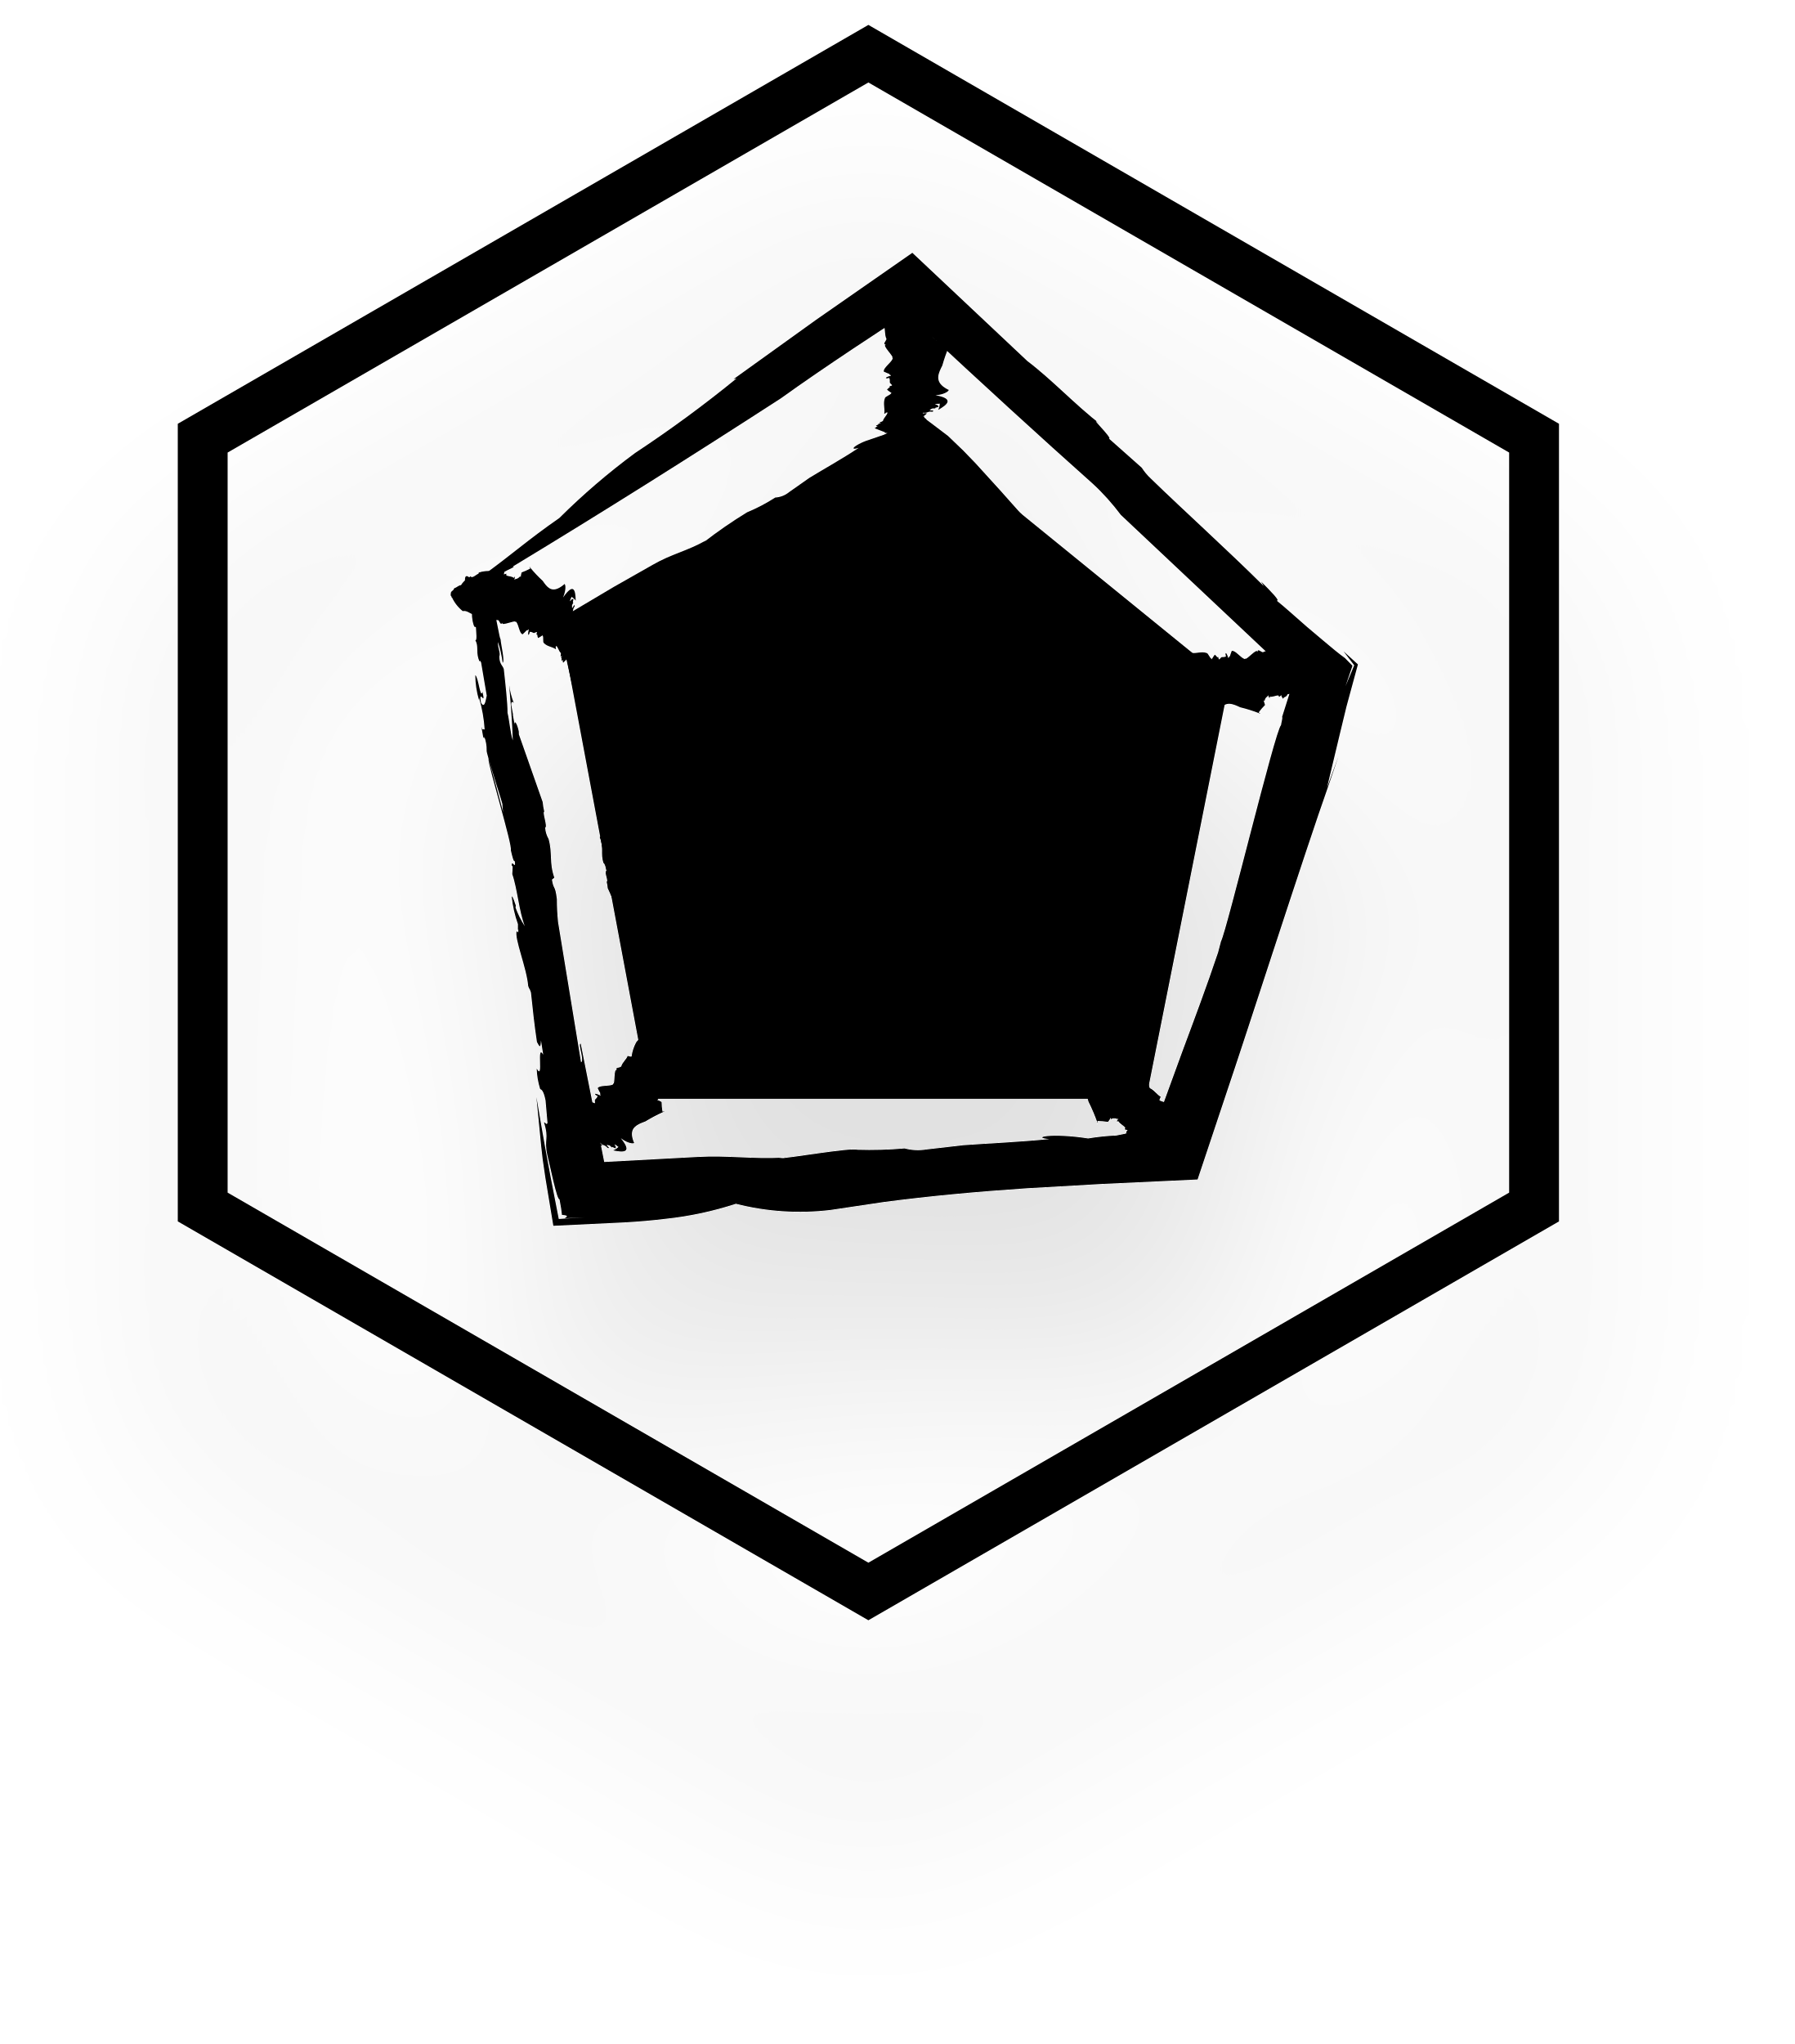
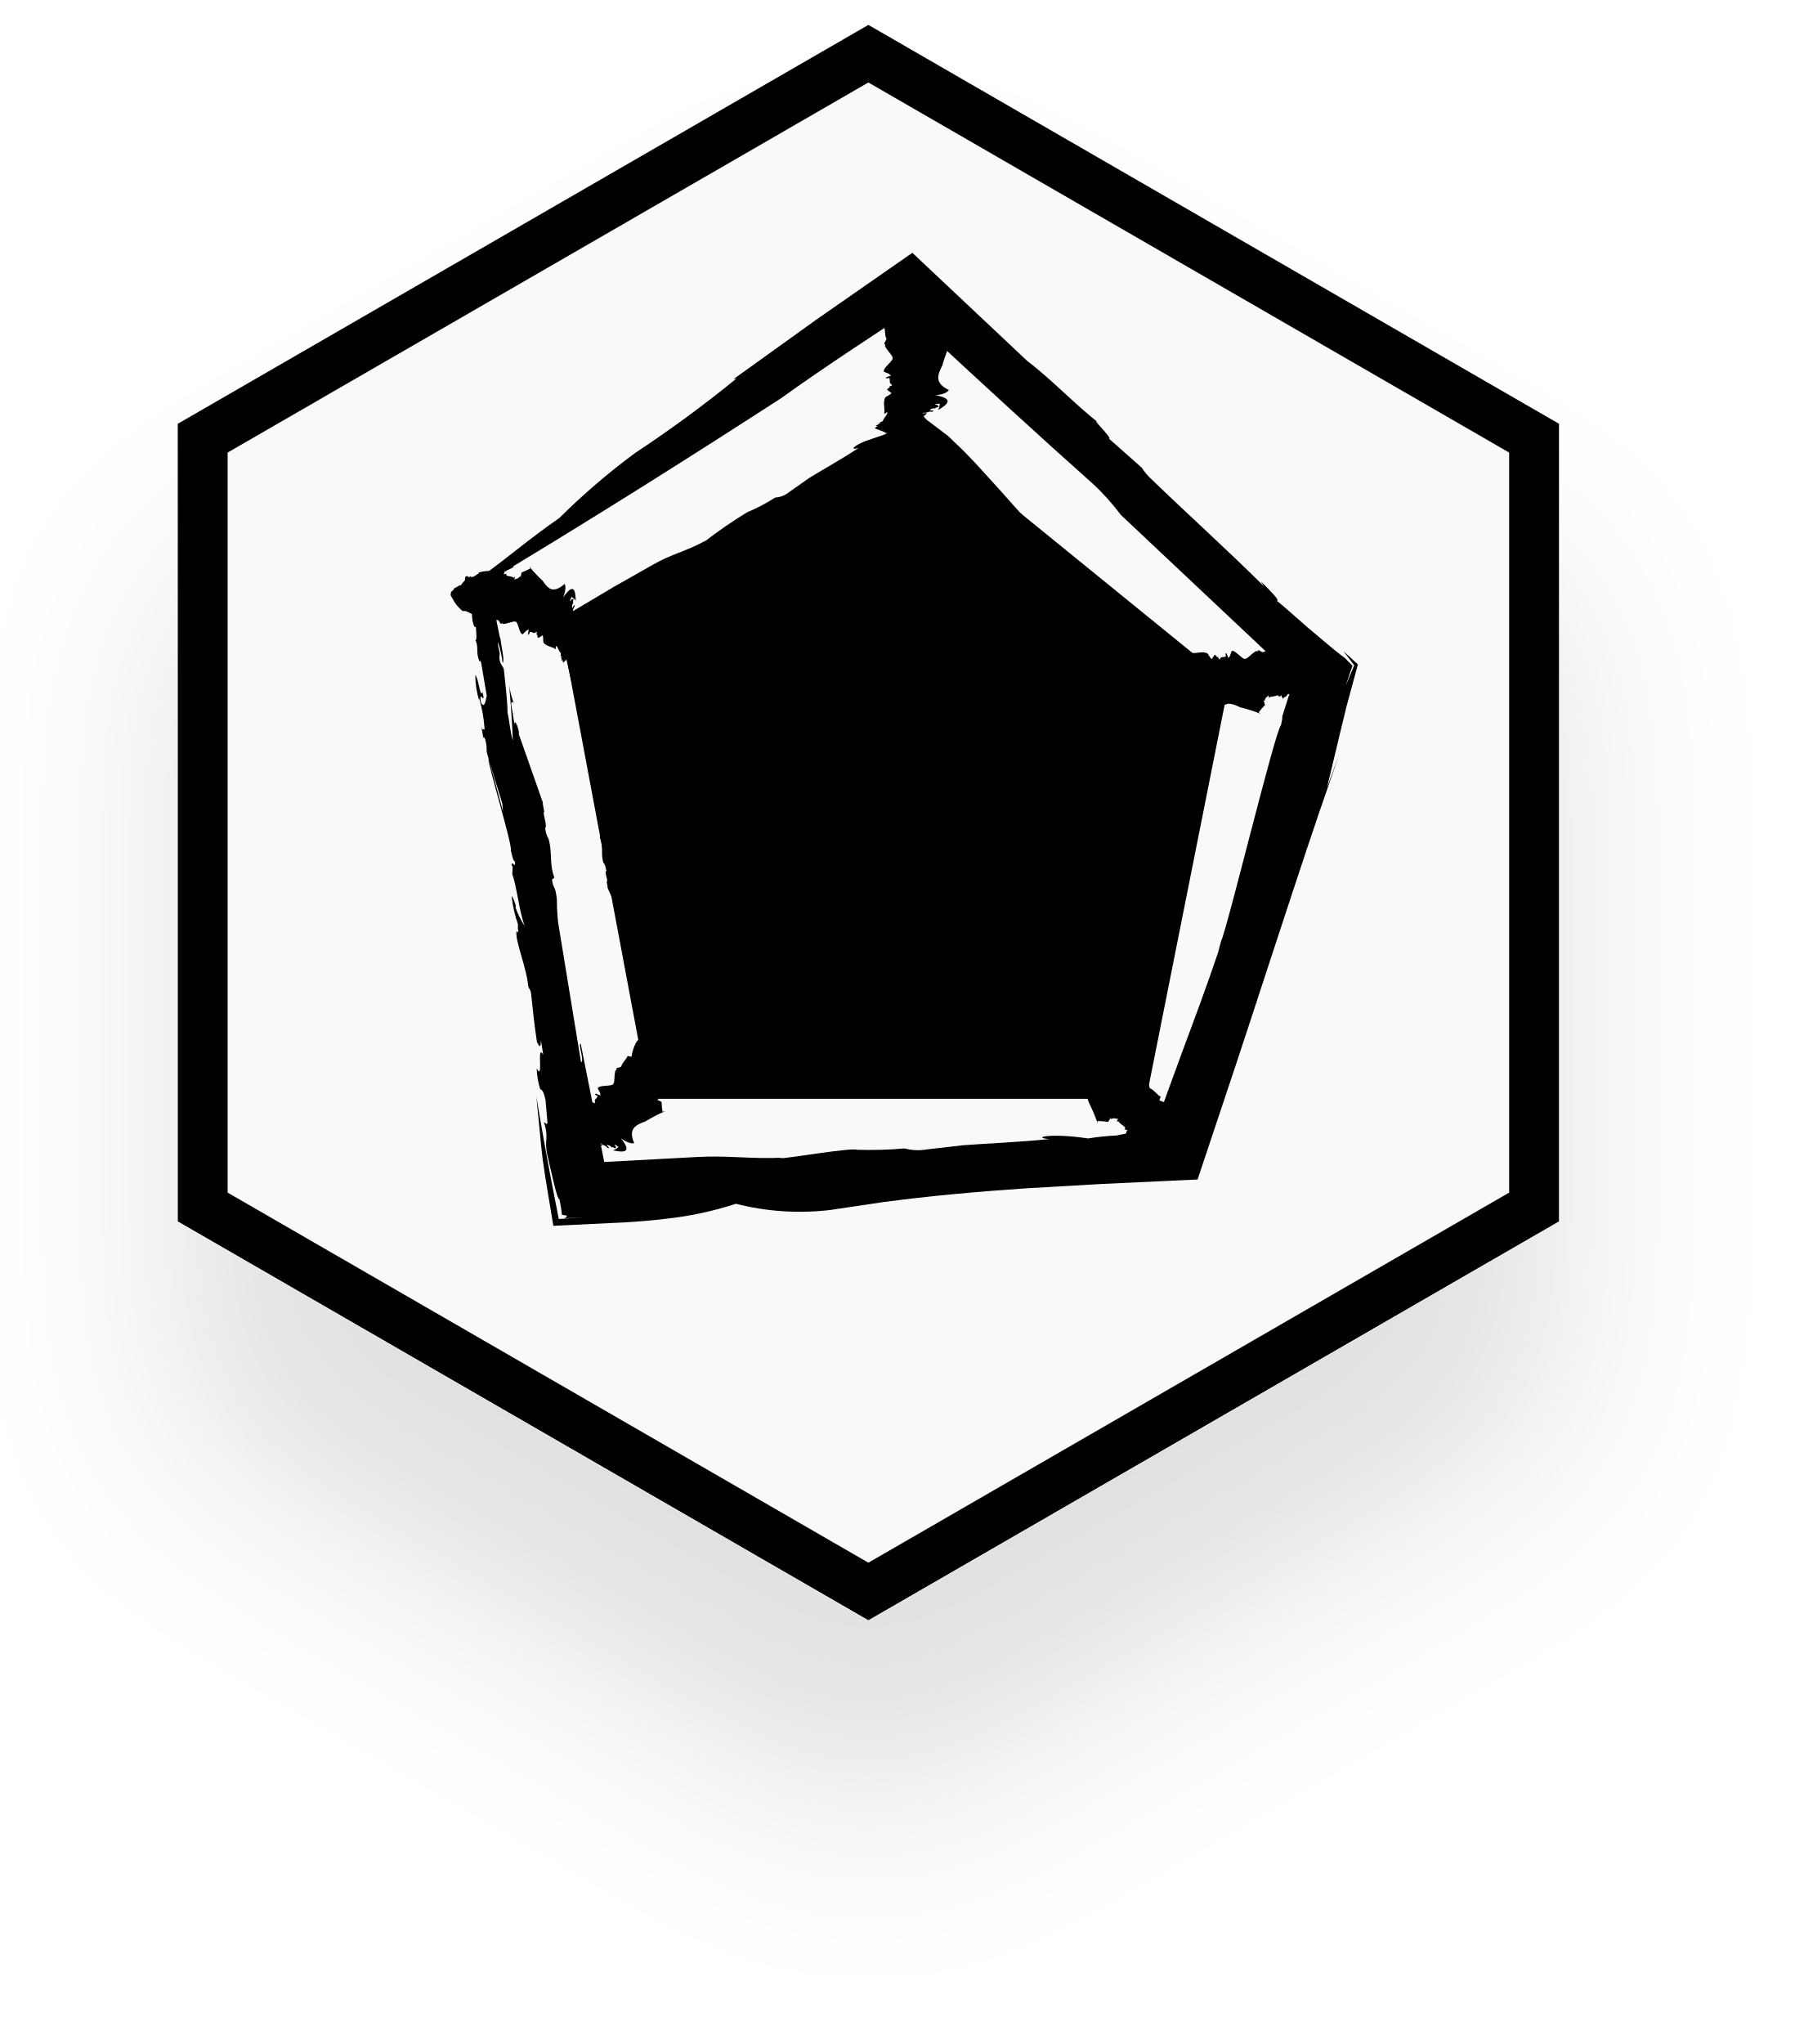
<svg xmlns="http://www.w3.org/2000/svg" width="36" height="41" viewBox="0 0 36 41">
  <g filter="url(#filter0_d_577_37901)">
-     <path d="M4.067 8.789L17.423 1.077L30.779 8.789V24.211L17.423 31.923L4.067 24.211V8.789Z" fill="transparent" stroke="currentColor" />
+     <path d="M4.067 8.789L17.423 1.077L30.779 8.789V24.211L17.423 31.923L4.067 24.211V8.789Z" fill="#F9F9F9" stroke="currentColor" />
    <path d="M13.443 21.541L11.919 13.414L18.522 9.35L24.11 13.892L22.586 21.541H13.443Z" fill="currentColor" stroke="currentColor" />
    <path d="M11.328 24.438L11.732 24.418L11.211 24.451C10.951 23.136 10.886 22.723 10.761 21.995L10.859 22.998L10.888 23.254L10.943 23.629L11.102 24.588L12.542 24.519C12.819 24.503 13.09 24.48 13.351 24.448C13.832 24.397 14.306 24.296 14.765 24.146C15.384 24.304 16.028 24.346 16.664 24.27L17.73 24.111L16.991 24.207L17.73 24.111C18.655 23.989 19.615 23.901 20.602 23.835L22.102 23.749L24.028 23.659L24.589 21.979C25.035 20.664 26.186 17.077 26.662 15.735L26.863 15.149L26.625 15.798L26.889 14.694L27.016 14.17L27.245 13.327L26.955 13.063L27.171 13.345L26.996 13.763L27.136 13.354L26.987 13.202C26.861 13.111 26.698 12.976 26.55 12.85L26.218 12.57C25.991 12.372 25.766 12.168 25.613 12.046C25.705 12.072 25.491 11.854 25.3 11.663L25.357 11.757C24.63 11.035 23.746 10.237 23.089 9.599C23.019 9.534 22.959 9.461 22.908 9.382L22.25 8.798C22.341 8.803 21.762 8.257 22.091 8.521C21.566 8.115 21.116 7.624 20.611 7.241C19.863 6.537 19.094 5.814 18.305 5.071C17.673 5.511 17.031 5.958 16.378 6.412C15.833 6.803 15.28 7.201 14.717 7.605L14.777 7.592C14.126 8.123 13.447 8.622 12.743 9.086C12.204 9.484 11.696 9.92 11.223 10.39C10.554 10.856 10.318 11.087 9.67 11.557C9.877 11.492 9.066 12.048 9.421 11.868C9.912 11.643 9.895 11.568 10.31 11.374L10.287 11.365C12.091 10.274 13.875 9.15 15.666 7.991C16.127 7.66 16.612 7.33 17.107 7L18.193 6.283L18.489 6.563C19.648 7.644 20.913 8.802 21.93 9.707C22.135 9.897 22.321 10.105 22.488 10.328C23.415 11.2 24.533 12.253 25.583 13.241L25.535 13.192L25.882 13.528L25.977 13.641C25.944 13.709 25.916 13.778 25.892 13.85L25.723 14.383C25.741 14.385 25.709 14.492 25.702 14.546C25.586 14.643 24.618 18.652 24.498 18.882L24.439 19.106C24.215 19.775 23.962 20.448 23.719 21.101L23.167 22.614L23.087 22.62L23.03 22.651L22.811 22.692L22.4 22.777C22.21 22.785 22.02 22.805 21.832 22.836C21.095 22.722 20.674 22.816 21.053 22.849C20.457 22.909 19.856 22.933 19.325 22.972L18.588 23.057C18.442 23.082 18.293 23.075 18.15 23.036C17.835 23.064 17.518 23.073 17.201 23.063C17.061 23.016 15.788 23.242 15.626 23.236L15.718 23.221C15.063 23.253 14.621 23.173 13.981 23.208L12.123 23.308C11.959 22.485 11.799 21.676 11.651 20.933C11.588 20.928 11.733 21.276 11.658 21.309C11.512 20.421 11.344 19.394 11.197 18.498C11.181 18.345 11.173 18.19 11.173 18.035C11.136 17.732 11.109 17.864 11.074 17.644L11.122 17.605C11.014 17.294 11.089 17.127 11.007 16.83C10.967 16.76 10.943 16.682 10.938 16.602C10.994 16.586 10.868 16.273 10.924 16.279L10.919 16.277C10.904 16.214 10.894 16.151 10.888 16.087L10.411 14.731L10.409 14.671C10.373 14.5 10.316 14.435 10.326 14.537L10.287 14.325L10.296 14.348L10.257 14.137C10.254 14.098 10.272 14.049 10.309 14.104C10.263 13.985 10.231 13.861 10.215 13.736C10.245 14.073 10.277 14.495 10.289 14.852C10.241 14.713 10.22 14.45 10.183 14.297C10.184 14.105 10.141 13.72 10.108 13.421C10.092 13.356 10.02 13.323 10.018 13.171C10.048 13.091 9.984 13.005 9.991 12.877C10.036 13.014 10.067 13.154 10.085 13.296C10.133 13.261 10.052 12.942 10.044 12.827C10.017 12.777 9.98 12.499 9.931 12.329C9.996 12.396 9.935 12.184 9.942 12.077C9.925 11.959 9.89 11.889 9.882 11.939C9.82 11.912 9.941 12.409 9.852 12.257C9.847 12.123 9.826 11.99 9.789 11.861C9.759 11.865 9.783 11.949 9.739 11.874C9.703 11.757 9.68 11.636 9.669 11.514C9.682 11.554 9.691 11.594 9.695 11.636C9.663 11.457 10.08 12.563 10.017 12.336C10.002 12.401 9.64 11.357 9.662 11.475C9.669 11.586 9.593 11.408 9.605 11.522L9.666 11.64C9.685 11.795 9.646 11.868 9.615 11.817C9.568 11.56 9.962 12.509 9.888 12.295L9.892 12.387C9.836 12.248 9.805 12.1 9.8 11.95C9.771 11.955 9.735 11.832 9.704 11.729L9.702 11.692C9.666 11.587 9.643 11.435 9.618 11.512C9.748 12.142 9.238 11.153 9.343 11.767C9.356 11.499 9.426 11.841 9.487 12.108C9.463 12.224 9.461 12.344 9.483 12.46C9.521 12.626 9.526 12.554 9.549 12.583C9.553 12.678 9.576 12.858 9.537 12.841C9.604 12.964 9.553 13.054 9.598 13.208C9.644 13.342 9.614 13.195 9.653 13.29L9.766 13.954C9.747 14.024 9.729 14.228 9.651 14.096C9.596 13.781 9.756 14.201 9.68 13.877C9.635 14.031 9.603 13.591 9.536 13.542C9.537 13.71 9.562 13.877 9.609 14.038L9.612 14.001C9.673 14.208 9.711 14.422 9.724 14.637C9.69 14.603 9.686 14.68 9.657 14.567L9.694 14.781C9.708 14.807 9.722 14.833 9.715 14.771C9.749 14.861 9.766 14.956 9.764 15.051C9.742 15.079 10.104 16.168 10.08 16.136C10.085 16.252 10.104 16.368 10.136 16.48C10.161 16.492 9.751 15.024 9.8 15.226C9.796 15.364 10.282 16.947 10.249 17.053C10.274 17.166 10.307 17.303 10.329 17.271C10.354 17.467 10.265 17.223 10.267 17.365C10.272 17.368 10.278 17.352 10.286 17.396L10.278 17.534C10.38 17.826 10.412 18.275 10.53 18.579C10.453 18.461 10.39 18.335 10.343 18.203L10.35 18.165C10.336 18.137 10.293 17.973 10.267 17.983C10.286 18.172 10.328 18.358 10.392 18.538L10.391 18.652L10.401 18.647C10.397 18.716 10.393 18.709 10.377 18.688L10.368 18.675C10.312 18.81 10.569 19.418 10.597 19.776C10.629 19.877 10.612 19.783 10.653 19.909C10.692 20.272 10.717 20.524 10.773 20.901C10.831 21.015 10.847 21.021 10.854 20.87L10.899 21.155C10.756 20.915 10.916 21.699 10.768 21.433C10.772 21.573 10.796 21.711 10.838 21.845C10.865 21.857 10.907 21.875 10.946 22.074L10.985 22.523C10.965 22.583 10.937 22.501 10.915 22.515C11.023 22.862 10.91 22.837 10.982 23.169L11.104 23.697C11.155 23.909 11.201 24.069 11.226 24.056C11.254 24.2 11.269 24.301 11.275 24.37C11.411 24.377 11.384 24.405 11.328 24.438Z" fill="currentColor" />
    <path d="M12.511 12.918L12.558 12.897L12.447 12.961L12.479 13.165L12.585 13.739L12.543 13.163C12.539 13.026 12.57 13.055 12.58 13.016L12.639 13.008L12.66 13.006C12.664 13.006 12.668 13.005 12.672 13.002L12.74 12.965C12.919 12.865 13.092 12.759 13.253 12.649C13.557 12.451 13.825 12.205 14.046 11.921C14.239 12.042 15.271 11.539 15.265 11.485C15.449 11.333 15.639 11.184 15.835 11.04L15.433 11.336L15.835 11.04C16.253 10.73 16.698 10.434 17.163 10.146L17.875 9.721L18.139 9.572L18.252 9.517L18.333 9.613L18.377 9.665L18.52 9.812L19.091 10.406C19.752 11.089 21.59 12.899 22.253 13.611L22.546 13.918L22.23 13.566L22.6 13.858C22.648 13.885 22.655 13.873 22.693 13.89C22.702 13.91 22.708 13.931 22.711 13.952C22.711 13.994 22.679 14.169 22.664 14.269C22.731 14.181 22.788 14.086 22.833 13.985L22.755 14.229C22.739 14.579 22.697 14.929 22.63 15.274C22.598 15.21 22.543 15.406 22.495 15.58L22.54 15.517C22.365 16.177 22.218 16.956 22.072 17.548C22.058 17.61 22.033 17.67 21.997 17.723L21.896 18.3C21.848 18.243 21.733 18.76 21.761 18.48C21.729 18.922 21.584 19.344 21.56 19.766L21.411 20.425L21.335 20.796L19.976 20.78L18.293 20.784L18.331 20.807C17.756 20.861 17.179 20.872 16.603 20.841C16.141 20.852 15.681 20.91 15.231 21.016C14.673 21.006 14.448 21.057 13.901 21.063C14.039 21.13 13.367 21.11 13.633 21.17C13.991 21.271 14.014 21.2 14.318 21.283L14.31 21.262C15.74 21.421 17.173 21.542 18.625 21.639C19.103 21.637 19.6 21.658 20.101 21.684L22.106 21.781L22.126 21.692L22.394 20.473L22.554 19.685L22.831 18.216C22.871 18.034 22.934 17.856 23.021 17.689C23.208 16.846 23.42 15.887 23.633 14.928L23.62 14.972C23.719 14.514 23.816 14.323 24.01 13.517L23.819 13.337C23.805 13.348 23.71 13.259 23.657 13.222C23.608 13.154 23.551 13.092 23.487 13.038L23.228 12.801L22.451 12.141C21.883 11.665 21.304 11.184 21.257 11.108L21.136 11.005C20.771 10.633 20.421 10.233 20.08 9.85L19.575 9.295L19.326 9.037L19.019 8.743C18.797 8.575 18.57 8.399 18.397 8.281L18.267 8.383C18.046 8.474 18.011 8.573 17.756 8.713L17.376 8.843C17.308 8.868 17.242 8.9 17.181 8.937C17.096 8.992 17.105 9.023 17.229 8.983C16.895 9.206 16.541 9.4 16.238 9.586L15.831 9.872C15.754 9.936 15.656 9.974 15.554 9.98C15.376 10.095 15.187 10.194 14.989 10.276C14.687 10.461 14.396 10.662 14.116 10.879L14.165 10.84C13.782 11.056 13.472 11.112 13.1 11.327L12.319 11.77L11.189 12.44C11.352 13.169 11.51 13.877 11.659 14.543C11.721 14.541 11.594 14.313 11.669 14.284C11.799 14.909 11.866 15.552 11.997 16.182C12.006 16.287 12.007 16.393 12 16.499C12.023 16.704 12.055 16.611 12.08 16.76L12.031 16.791C12.123 16.997 12.042 17.118 12.11 17.315C12.134 17.321 12.153 17.395 12.168 17.467C12.111 17.482 12.221 17.687 12.167 17.688L12.172 17.689C12.183 17.731 12.19 17.774 12.193 17.817L12.603 18.712L12.602 18.753C12.63 18.868 12.683 18.909 12.678 18.839L12.707 18.982L12.699 18.966L12.728 19.109C12.729 19.136 12.709 19.171 12.675 19.136C12.715 19.213 12.741 19.296 12.752 19.382C12.737 19.152 12.724 18.864 12.729 18.619C12.762 18.742 12.789 18.867 12.808 18.993C12.807 19.192 12.819 19.392 12.842 19.59C12.855 19.633 12.925 19.65 12.92 19.755C12.887 19.812 12.946 19.866 12.933 19.955C12.896 19.865 12.871 19.77 12.859 19.674C12.811 19.701 12.877 19.915 12.879 19.993C12.903 20.026 12.928 20.214 12.968 20.327C12.907 20.287 12.957 20.427 12.946 20.502C12.958 20.581 12.989 20.627 12.999 20.592C13.059 20.606 12.962 20.273 13.043 20.37C13.041 20.462 13.056 20.552 13.087 20.638C13.117 20.633 13.097 20.577 13.137 20.625C13.151 20.718 13.209 20.808 13.19 20.867C13.179 20.841 13.172 20.814 13.169 20.785C13.193 20.906 12.832 20.178 12.884 20.329C12.901 20.283 13.211 20.973 13.195 20.893C13.193 20.817 13.26 20.934 13.253 20.857L13.199 20.78C13.187 20.675 13.229 20.622 13.257 20.654C13.291 20.828 12.946 20.206 13.009 20.347L13.009 20.284C13.058 20.375 13.082 20.476 13.08 20.578C13.11 20.572 13.139 20.654 13.165 20.722L13.165 20.747C13.197 20.817 13.212 20.919 13.24 20.864C13.14 20.441 13.598 21.081 13.523 20.666C13.498 20.852 13.444 20.622 13.396 20.443C13.425 20.366 13.431 20.282 13.416 20.201C13.386 20.089 13.377 20.139 13.356 20.122C13.357 20.056 13.342 19.934 13.38 19.943C13.32 19.864 13.374 19.797 13.336 19.695C13.297 19.606 13.32 19.705 13.286 19.643L13.204 19.195C13.226 19.145 13.253 19.003 13.324 19.088C13.364 19.3 13.226 19.024 13.286 19.241C13.337 19.132 13.349 19.431 13.413 19.46C13.419 19.346 13.402 19.232 13.363 19.125L13.358 19.15C13.307 19.012 13.28 18.867 13.277 18.721C13.308 18.742 13.316 18.689 13.34 18.764L13.312 18.619C13.3 18.603 13.288 18.586 13.291 18.629C13.262 18.57 13.249 18.504 13.255 18.439C13.279 18.418 12.971 17.698 12.993 17.718C12.969 17.614 13.004 17.581 12.954 17.486C12.929 17.48 13.268 18.457 13.228 18.322C13.238 18.227 12.83 17.176 12.867 17.101C12.848 17.024 12.821 16.933 12.798 16.957C12.782 16.824 12.859 16.985 12.864 16.887C12.859 16.886 12.852 16.897 12.846 16.867L12.861 16.771C12.773 16.579 12.762 16.272 12.659 16.073C12.728 16.145 12.785 16.227 12.827 16.317L12.818 16.343C12.831 16.361 12.865 16.471 12.892 16.462C12.881 16.333 12.848 16.207 12.794 16.09L12.8 16.011L12.789 16.015C12.796 15.967 12.8 15.972 12.815 15.985L12.823 15.993C12.884 15.896 12.659 15.498 12.647 15.254C12.62 15.187 12.632 15.25 12.598 15.167C12.575 14.92 12.562 14.748 12.524 14.493C12.472 14.42 12.457 14.417 12.443 14.521L12.411 14.329C12.542 14.482 12.419 13.956 12.554 14.127C12.556 14.032 12.538 13.937 12.502 13.849C12.477 13.843 12.436 13.834 12.406 13.7L12.388 13.394C12.41 13.351 12.435 13.405 12.457 13.393C12.368 13.176 12.465 13.121 12.446 13.065C12.431 13.02 12.412 12.977 12.389 12.937C12.39 12.934 12.391 12.93 12.392 12.927C12.392 12.923 12.391 12.919 12.39 12.916C12.389 12.913 12.387 12.91 12.384 12.907C12.382 12.904 12.379 12.902 12.375 12.901C12.451 12.859 12.48 12.886 12.511 12.918Z" fill="currentColor" />
    <path d="M12.402 23.004L12.415 22.998C12.384 23.033 12.344 23.06 12.299 23.075C12.502 23.117 12.702 23.133 12.456 22.831C12.619 22.956 12.755 22.946 12.717 22.912C12.703 22.878 12.692 22.843 12.685 22.808C12.687 22.829 12.691 22.85 12.696 22.871C12.691 22.85 12.687 22.829 12.685 22.808C12.647 22.611 12.792 22.552 12.948 22.495C13.063 22.425 13.183 22.361 13.307 22.306C13.32 22.302 13.334 22.297 13.346 22.292L13.292 22.298C13.281 22.234 13.275 22.169 13.274 22.104C13.244 22.086 13.213 22.072 13.18 22.061L13.21 22.057C13.158 21.988 13.192 21.955 13.178 21.916C13.21 21.948 13.228 21.941 13.243 21.933L13.216 21.919C13.269 21.888 13.286 21.814 13.324 21.779C13.329 21.774 13.345 21.78 13.359 21.788L13.366 21.729C13.409 21.77 13.433 21.731 13.446 21.773C13.417 21.7 13.475 21.7 13.442 21.626C13.528 21.512 13.577 21.376 13.583 21.235L13.564 21.224C13.564 21.164 13.501 21.059 13.568 21.042C13.549 20.954 13.509 20.872 13.453 20.801C13.47 20.756 13.434 20.703 13.439 20.648C13.384 20.618 13.411 20.568 13.36 20.555C13.274 20.522 13.329 20.57 13.259 20.544L13.275 20.557C13.142 20.582 13.016 20.635 12.906 20.712C12.893 20.805 12.803 20.843 12.76 20.915C12.716 21 12.686 21.09 12.673 21.184C12.674 21.209 12.626 21.186 12.593 21.18C12.568 21.25 12.492 21.304 12.466 21.385L12.47 21.383C12.45 21.421 12.38 21.405 12.361 21.442C12.374 21.453 12.371 21.459 12.376 21.467C12.309 21.42 12.346 21.757 12.3 21.738C12.3 21.744 12.3 21.749 12.298 21.754C12.213 21.796 12.031 21.762 11.992 21.827C12.009 21.864 12.028 21.901 12.049 21.937C12.013 21.924 12.064 21.969 12.046 21.975C11.893 21.901 11.93 21.963 11.989 21.984C11.984 22.023 11.95 22.039 11.935 22.064C11.935 22.082 11.936 22.101 11.937 22.12C11.94 22.137 11.917 22.127 11.883 22.106C11.881 22.144 11.856 22.111 11.822 22.124C11.774 22.093 11.84 22.242 11.821 22.237L11.818 22.228C11.786 22.249 11.685 22.196 11.657 22.22C11.559 22.267 11.521 22.375 11.445 22.431C11.49 22.47 11.448 22.407 11.509 22.457C11.466 22.491 11.372 22.484 11.328 22.519C11.305 22.514 11.282 22.507 11.261 22.497C11.232 22.496 11.276 22.523 11.261 22.527L11.219 22.494C11.241 22.536 11.155 22.476 11.16 22.504C11.176 22.518 11.174 22.525 11.169 22.529C11.124 22.492 11.159 22.545 11.119 22.511L11.123 22.514C11.119 22.516 11.12 22.521 11.11 22.518C11.121 22.536 11.197 22.687 11.211 22.708L11.201 22.704C11.196 22.713 11.226 22.743 11.238 22.745L11.227 22.753L11.225 22.749L11.215 22.756C11.198 22.747 11.182 22.735 11.17 22.721C11.181 22.739 11.184 22.752 11.171 22.75C11.223 22.761 11.274 22.776 11.324 22.794C11.334 22.813 11.3 22.805 11.299 22.816C11.265 22.802 11.228 22.794 11.192 22.791C11.192 22.797 11.239 22.839 11.212 22.828C11.175 22.803 11.207 22.836 11.177 22.821C11.165 22.8 11.178 22.8 11.185 22.796C11.144 22.764 11.145 22.788 11.129 22.784C11.14 22.797 11.116 22.798 11.12 22.815C11.085 22.779 11.09 22.8 11.066 22.788C11.056 22.789 11.069 22.805 11.085 22.814C11.125 22.851 11.127 22.815 11.165 22.858C11.143 22.843 11.141 22.859 11.139 22.866C11.161 22.885 11.159 22.877 11.178 22.898C11.168 22.9 11.19 22.929 11.163 22.913C11.158 22.907 11.164 22.908 11.166 22.906C11.156 22.912 11.054 22.74 11.058 22.761C11.081 22.776 11.155 22.918 11.161 22.914C11.176 22.919 11.199 22.952 11.211 22.954L11.188 22.925C11.215 22.935 11.24 22.951 11.259 22.972C11.245 22.98 11.131 22.81 11.146 22.839L11.16 22.844C11.171 22.86 11.175 22.882 11.147 22.866C11.161 22.877 11.172 22.892 11.177 22.908L11.171 22.907C11.179 22.921 11.168 22.923 11.2 22.945C11.221 22.914 11.414 23.154 11.451 23.138C11.391 23.108 11.403 23.092 11.407 23.075C11.427 23.09 11.45 23.101 11.475 23.106C11.478 23.096 11.461 23.087 11.449 23.075C11.47 23.079 11.49 23.088 11.506 23.103C11.48 23.071 11.534 23.11 11.529 23.095C11.52 23.076 11.515 23.084 11.504 23.067C11.516 23.059 11.529 23.053 11.543 23.049C11.584 23.072 11.621 23.1 11.654 23.133C11.637 23.142 11.597 23.076 11.592 23.097C11.654 23.138 11.597 23.122 11.637 23.16C11.666 23.177 11.675 23.168 11.675 23.154L11.666 23.15C11.664 23.137 11.665 23.113 11.701 23.131C11.719 23.149 11.737 23.158 11.738 23.167L11.75 23.161C11.744 23.155 11.739 23.148 11.732 23.147C11.721 23.13 11.733 23.133 11.748 23.139C11.77 23.155 11.704 23.016 11.716 23.029C11.721 23.021 11.754 23.046 11.739 23.022C11.722 23.007 11.753 23.145 11.754 23.131C11.782 23.144 11.717 22.968 11.761 22.997C11.764 22.99 11.764 22.98 11.742 22.964C11.76 22.964 11.78 23 11.806 23.011L11.797 23.001L11.829 23.018C11.808 22.977 11.867 22.994 11.836 22.944C11.862 22.971 11.885 23 11.905 23.031L11.892 23.023C11.899 23.038 11.908 23.05 11.92 23.061C11.941 23.064 11.944 23.053 11.931 23.027L11.953 23.037L11.944 23.03C11.954 23.034 11.962 23.04 11.969 23.048L11.973 23.053C12.04 23.099 11.963 22.987 12.009 22.999C12.004 22.987 11.999 22.989 11.992 22.974C12.023 22.98 12.056 22.982 12.088 22.979C12.071 22.956 12.048 22.938 12.022 22.926L12.041 22.921C12.103 22.991 12.13 22.954 12.19 23.026C12.209 23.035 12.219 23.031 12.214 23.014C12.197 22.999 12.169 22.974 12.177 22.965C12.195 22.968 12.213 22.972 12.232 22.977C12.249 22.991 12.266 23.005 12.282 23.021C12.266 22.98 12.345 23.049 12.353 23.031C12.354 23.016 12.367 22.996 12.327 22.962C12.34 22.951 12.37 22.976 12.402 23.004Z" fill="currentColor" />
    <path d="M11.465 11.979L11.457 11.969C11.496 11.986 11.528 12.014 11.551 12.049C11.546 11.852 11.519 11.668 11.297 11.985C11.376 11.799 11.338 11.681 11.315 11.725C11.288 11.748 11.259 11.769 11.227 11.787C11.246 11.778 11.265 11.768 11.282 11.757C11.265 11.768 11.246 11.778 11.227 11.787C11.057 11.884 10.973 11.773 10.889 11.651C10.8 11.569 10.717 11.482 10.641 11.389C10.635 11.378 10.628 11.368 10.621 11.358L10.638 11.405C10.582 11.435 10.525 11.461 10.465 11.483C10.456 11.515 10.45 11.548 10.447 11.581L10.437 11.556C10.385 11.624 10.348 11.604 10.316 11.629C10.338 11.591 10.328 11.577 10.318 11.565L10.31 11.594C10.271 11.556 10.201 11.565 10.161 11.542C10.155 11.539 10.158 11.522 10.161 11.507L10.106 11.521C10.134 11.469 10.095 11.459 10.13 11.434C10.07 11.484 10.057 11.432 9.998 11.484C9.873 11.444 9.739 11.443 9.614 11.483L9.607 11.504C9.553 11.523 9.472 11.613 9.442 11.559C9.377 11.616 9.313 11.633 9.249 11.738C9.204 11.737 9.163 11.787 9.113 11.799C9.097 11.858 9.046 11.85 9.045 11.901C9.033 11.988 9.065 11.924 9.057 11.995L9.065 11.976C9.114 12.085 9.189 12.182 9.284 12.258C9.37 12.24 9.424 12.309 9.498 12.325C9.585 12.337 9.674 12.335 9.76 12.317C9.782 12.307 9.772 12.358 9.773 12.389C9.842 12.39 9.906 12.441 9.985 12.439L9.983 12.435C10.022 12.441 10.022 12.509 10.06 12.514C10.067 12.499 10.072 12.5 10.079 12.493C10.051 12.569 10.348 12.428 10.341 12.475L10.355 12.471C10.411 12.535 10.419 12.709 10.486 12.723C10.515 12.694 10.544 12.671 10.573 12.637C10.57 12.673 10.6 12.613 10.609 12.627C10.574 12.788 10.622 12.735 10.629 12.676C10.665 12.668 10.687 12.693 10.713 12.698C10.729 12.692 10.746 12.686 10.763 12.678C10.778 12.67 10.773 12.694 10.762 12.731C10.796 12.721 10.772 12.754 10.791 12.78C10.774 12.834 10.894 12.727 10.894 12.746L10.886 12.751C10.912 12.773 10.885 12.881 10.912 12.898C10.976 12.971 11.082 12.971 11.149 13.022C11.174 12.968 11.127 13.026 11.159 12.955C11.199 12.983 11.212 13.069 11.253 13.098C11.254 13.121 11.252 13.143 11.247 13.166C11.252 13.192 11.268 13.144 11.275 13.155L11.254 13.204C11.287 13.171 11.251 13.268 11.275 13.254C11.284 13.235 11.291 13.235 11.295 13.238C11.272 13.29 11.313 13.242 11.29 13.288L11.292 13.284C11.295 13.287 11.299 13.284 11.298 13.295C11.312 13.279 11.433 13.162 11.449 13.143L11.448 13.153C11.457 13.155 11.478 13.118 11.477 13.107L11.486 13.114L11.483 13.117L11.492 13.124C11.487 13.143 11.479 13.16 11.469 13.176C11.483 13.16 11.494 13.153 11.496 13.165C11.494 13.115 11.497 13.064 11.503 13.014C11.518 12.999 11.518 13.032 11.528 13.03C11.523 13.064 11.523 13.099 11.529 13.134C11.533 13.132 11.562 13.076 11.557 13.104C11.542 13.145 11.566 13.106 11.558 13.137C11.542 13.155 11.54 13.143 11.534 13.138C11.513 13.185 11.536 13.177 11.535 13.193C11.544 13.179 11.55 13.2 11.565 13.191C11.54 13.234 11.558 13.222 11.552 13.248C11.555 13.256 11.567 13.239 11.572 13.223C11.596 13.175 11.563 13.184 11.595 13.136C11.586 13.161 11.601 13.157 11.607 13.158C11.613 13.142 11.62 13.126 11.628 13.112C11.632 13.121 11.654 13.092 11.645 13.121C11.64 13.127 11.64 13.122 11.638 13.12C11.645 13.127 11.511 13.274 11.53 13.263C11.538 13.238 11.651 13.126 11.646 13.122C11.647 13.107 11.672 13.076 11.671 13.064L11.65 13.094C11.654 13.066 11.663 13.04 11.678 13.016C11.688 13.025 11.558 13.182 11.581 13.16L11.583 13.145C11.595 13.13 11.614 13.12 11.606 13.15C11.612 13.134 11.623 13.12 11.638 13.11L11.637 13.115C11.649 13.104 11.653 13.113 11.666 13.077C11.634 13.068 11.81 12.818 11.788 12.79C11.773 12.854 11.756 12.848 11.74 12.849C11.749 12.827 11.754 12.803 11.754 12.778C11.743 12.78 11.739 12.798 11.73 12.812C11.73 12.791 11.735 12.771 11.744 12.752C11.721 12.786 11.745 12.724 11.732 12.734C11.717 12.748 11.725 12.75 11.712 12.765C11.702 12.757 11.694 12.746 11.688 12.735C11.7 12.691 11.717 12.649 11.74 12.609C11.752 12.622 11.7 12.679 11.72 12.676C11.744 12.608 11.743 12.664 11.768 12.616C11.777 12.584 11.767 12.579 11.755 12.584L11.753 12.594C11.741 12.599 11.72 12.606 11.728 12.568C11.741 12.545 11.745 12.527 11.754 12.523L11.745 12.514C11.74 12.52 11.737 12.527 11.736 12.535C11.723 12.55 11.723 12.538 11.726 12.523C11.736 12.498 11.624 12.602 11.633 12.587C11.625 12.585 11.64 12.547 11.621 12.569C11.611 12.588 11.73 12.516 11.717 12.52C11.723 12.491 11.577 12.605 11.594 12.557C11.588 12.557 11.579 12.559 11.569 12.584C11.565 12.568 11.593 12.538 11.597 12.512L11.591 12.523L11.599 12.489C11.567 12.521 11.569 12.462 11.53 12.506C11.549 12.475 11.571 12.445 11.595 12.417L11.59 12.431C11.602 12.42 11.612 12.408 11.618 12.394C11.617 12.373 11.607 12.374 11.586 12.394L11.59 12.372L11.586 12.382C11.587 12.372 11.591 12.362 11.597 12.354L11.6 12.348C11.628 12.274 11.543 12.378 11.543 12.334C11.534 12.342 11.537 12.346 11.525 12.357C11.524 12.327 11.519 12.297 11.509 12.269C11.492 12.291 11.48 12.318 11.475 12.345L11.466 12.329C11.517 12.252 11.477 12.239 11.53 12.162C11.534 12.142 11.528 12.134 11.514 12.144C11.504 12.165 11.487 12.198 11.478 12.194C11.477 12.16 11.476 12.172 11.477 12.14C11.486 12.12 11.495 12.1 11.506 12.081C11.473 12.109 11.518 12.016 11.5 12.014C11.486 12.018 11.465 12.012 11.443 12.06C11.43 12.052 11.446 12.017 11.465 11.979Z" fill="currentColor" />
    <path d="M18.849 8.1L18.855 8.086C18.856 8.134 18.844 8.182 18.821 8.224C19.002 8.12 19.162 7.998 18.77 7.928C18.977 7.915 19.072 7.816 19.021 7.815C18.987 7.798 18.955 7.778 18.925 7.755C18.941 7.77 18.959 7.784 18.977 7.797C18.959 7.784 18.941 7.77 18.925 7.755C18.762 7.627 18.829 7.483 18.906 7.333C18.943 7.2 18.989 7.07 19.043 6.942C19.051 6.93 19.057 6.918 19.063 6.905L19.027 6.947C18.974 6.904 18.925 6.857 18.879 6.807C18.845 6.813 18.812 6.823 18.78 6.837L18.799 6.814C18.713 6.794 18.716 6.746 18.679 6.724C18.724 6.728 18.733 6.71 18.739 6.694L18.71 6.701C18.727 6.641 18.689 6.573 18.694 6.519C18.694 6.512 18.71 6.506 18.726 6.502L18.69 6.452C18.75 6.454 18.742 6.408 18.78 6.432C18.708 6.395 18.751 6.355 18.677 6.32C18.662 6.174 18.606 6.035 18.513 5.919L18.49 5.923C18.449 5.876 18.329 5.837 18.368 5.779C18.294 5.723 18.208 5.685 18.117 5.668C18.099 5.621 18.035 5.603 18.001 5.557C17.939 5.57 17.925 5.514 17.877 5.537C17.791 5.57 17.865 5.57 17.795 5.598L17.816 5.596C17.733 5.707 17.676 5.833 17.648 5.967C17.702 6.049 17.66 6.139 17.678 6.224C17.703 6.32 17.744 6.41 17.799 6.493C17.817 6.512 17.765 6.527 17.736 6.543C17.766 6.615 17.746 6.708 17.782 6.79L17.784 6.786C17.795 6.829 17.732 6.863 17.744 6.906C17.761 6.905 17.763 6.912 17.772 6.915C17.689 6.924 17.949 7.162 17.902 7.178L17.912 7.192C17.877 7.282 17.717 7.378 17.733 7.455C17.772 7.473 17.811 7.489 17.851 7.503C17.816 7.517 17.885 7.518 17.876 7.535C17.711 7.58 17.781 7.603 17.839 7.58C17.862 7.614 17.848 7.649 17.854 7.679C17.867 7.693 17.88 7.707 17.894 7.721C17.909 7.733 17.884 7.74 17.845 7.747C17.869 7.778 17.828 7.769 17.812 7.802C17.754 7.811 17.906 7.882 17.888 7.892L17.88 7.886C17.87 7.924 17.759 7.951 17.754 7.988C17.714 8.091 17.759 8.202 17.741 8.297C17.802 8.297 17.727 8.276 17.808 8.274C17.798 8.33 17.724 8.388 17.715 8.444C17.695 8.456 17.672 8.466 17.649 8.473C17.627 8.491 17.678 8.483 17.671 8.496L17.616 8.499C17.662 8.517 17.556 8.528 17.579 8.546C17.601 8.546 17.604 8.553 17.603 8.559C17.544 8.561 17.607 8.579 17.554 8.579L17.558 8.579C17.557 8.583 17.561 8.586 17.551 8.591C17.572 8.598 17.733 8.664 17.758 8.671L17.748 8.675C17.75 8.685 17.793 8.689 17.803 8.682L17.8 8.695L17.797 8.694L17.794 8.707C17.774 8.711 17.755 8.712 17.736 8.709C17.756 8.716 17.767 8.724 17.757 8.731C17.803 8.704 17.851 8.682 17.901 8.663C17.921 8.671 17.891 8.687 17.897 8.696C17.862 8.709 17.83 8.727 17.801 8.75C17.804 8.754 17.869 8.755 17.841 8.764C17.796 8.77 17.842 8.774 17.81 8.782C17.786 8.774 17.797 8.766 17.799 8.757C17.746 8.76 17.763 8.779 17.749 8.786C17.765 8.789 17.748 8.806 17.763 8.816C17.712 8.812 17.731 8.825 17.704 8.832C17.698 8.839 17.718 8.843 17.736 8.84C17.792 8.841 17.769 8.811 17.827 8.82C17.8 8.823 17.81 8.836 17.812 8.844C17.842 8.843 17.835 8.838 17.864 8.843C17.858 8.851 17.894 8.859 17.863 8.864C17.855 8.863 17.86 8.859 17.86 8.857C17.858 8.868 17.663 8.803 17.68 8.816C17.707 8.812 17.86 8.874 17.862 8.867C17.877 8.86 17.916 8.87 17.927 8.863L17.89 8.857C17.917 8.846 17.946 8.842 17.975 8.845C17.97 8.861 17.768 8.805 17.799 8.818L17.813 8.812C17.833 8.817 17.85 8.832 17.819 8.838C17.837 8.837 17.855 8.842 17.87 8.851L17.865 8.854C17.88 8.86 17.873 8.869 17.912 8.864C17.907 8.826 18.216 8.883 18.232 8.846C18.167 8.863 18.165 8.842 18.157 8.826C18.182 8.824 18.206 8.817 18.228 8.804C18.223 8.794 18.204 8.799 18.188 8.797C18.206 8.786 18.227 8.781 18.249 8.781C18.208 8.774 18.275 8.768 18.261 8.759C18.241 8.751 18.243 8.76 18.223 8.754C18.227 8.74 18.233 8.727 18.24 8.714C18.286 8.704 18.333 8.701 18.38 8.704C18.374 8.724 18.298 8.699 18.309 8.718C18.384 8.708 18.33 8.735 18.386 8.738C18.42 8.731 18.42 8.718 18.41 8.708L18.401 8.71C18.391 8.701 18.375 8.682 18.414 8.672C18.44 8.673 18.46 8.669 18.466 8.675L18.471 8.662C18.463 8.66 18.456 8.66 18.448 8.663C18.428 8.658 18.439 8.651 18.454 8.646C18.482 8.644 18.337 8.58 18.355 8.582C18.354 8.572 18.395 8.569 18.367 8.561C18.344 8.56 18.463 8.648 18.454 8.636C18.484 8.627 18.314 8.533 18.366 8.526C18.364 8.519 18.358 8.511 18.33 8.513C18.343 8.501 18.383 8.516 18.409 8.507L18.396 8.505L18.431 8.497C18.388 8.479 18.443 8.452 18.386 8.434C18.423 8.438 18.461 8.445 18.497 8.456L18.482 8.458C18.497 8.465 18.513 8.469 18.529 8.469C18.547 8.457 18.542 8.447 18.514 8.435L18.537 8.428L18.526 8.429C18.536 8.425 18.546 8.424 18.557 8.426L18.563 8.427C18.645 8.418 18.511 8.382 18.552 8.36C18.541 8.354 18.538 8.36 18.523 8.353C18.551 8.336 18.576 8.316 18.598 8.292C18.57 8.285 18.54 8.286 18.512 8.295L18.523 8.278C18.617 8.291 18.612 8.244 18.706 8.259C18.727 8.254 18.731 8.244 18.716 8.234C18.692 8.234 18.654 8.233 18.654 8.221C18.67 8.211 18.687 8.202 18.704 8.194C18.726 8.192 18.749 8.192 18.771 8.193C18.731 8.173 18.838 8.174 18.831 8.154C18.826 8.141 18.817 8.13 18.805 8.124C18.792 8.117 18.778 8.114 18.764 8.117C18.766 8.1 18.805 8.099 18.849 8.1Z" fill="currentColor" />
    <path d="M24.151 14.162L24.165 14.167C24.118 14.169 24.072 14.16 24.031 14.139C24.138 14.31 24.262 14.46 24.311 14.079C24.332 14.279 24.431 14.366 24.43 14.317C24.444 14.283 24.462 14.252 24.482 14.222C24.468 14.238 24.456 14.255 24.445 14.274C24.456 14.255 24.468 14.238 24.482 14.222C24.597 14.059 24.736 14.118 24.882 14.187C25.01 14.218 25.136 14.257 25.259 14.305C25.271 14.311 25.283 14.317 25.295 14.322L25.254 14.289C25.293 14.237 25.335 14.187 25.381 14.141C25.373 14.108 25.362 14.077 25.348 14.046L25.371 14.064C25.385 13.98 25.431 13.981 25.45 13.944C25.448 13.988 25.466 13.996 25.481 14.001L25.473 13.973C25.531 13.988 25.595 13.948 25.646 13.95C25.653 13.95 25.659 13.966 25.663 13.981L25.71 13.944C25.71 14.003 25.753 13.993 25.733 14.031C25.764 13.96 25.804 13.999 25.834 13.926C25.974 13.906 26.104 13.845 26.208 13.752L26.203 13.73C26.246 13.689 26.278 13.572 26.335 13.607C26.384 13.532 26.416 13.447 26.429 13.359C26.473 13.34 26.486 13.278 26.528 13.243C26.513 13.184 26.566 13.168 26.542 13.123C26.507 13.04 26.51 13.112 26.481 13.046L26.483 13.066C26.376 12.991 26.253 12.94 26.123 12.917C26.048 12.973 25.96 12.936 25.88 12.957C25.79 12.985 25.705 13.028 25.63 13.083C25.613 13.102 25.597 13.052 25.58 13.025C25.512 13.056 25.423 13.041 25.347 13.079L25.351 13.081C25.311 13.093 25.276 13.033 25.236 13.046C25.237 13.063 25.231 13.065 25.228 13.074C25.216 12.994 25.001 13.255 24.984 13.21L24.972 13.22C24.884 13.189 24.785 13.039 24.713 13.057C24.698 13.095 24.685 13.134 24.673 13.173C24.658 13.14 24.66 13.206 24.644 13.198C24.594 13.04 24.575 13.109 24.599 13.164C24.568 13.188 24.534 13.176 24.506 13.183C24.493 13.195 24.48 13.209 24.468 13.223C24.457 13.237 24.449 13.214 24.441 13.176C24.413 13.201 24.419 13.161 24.387 13.146C24.376 13.091 24.315 13.24 24.305 13.224L24.31 13.215C24.274 13.207 24.243 13.101 24.208 13.098C24.108 13.063 24.005 13.111 23.914 13.097C23.916 13.156 23.933 13.083 23.939 13.16C23.885 13.153 23.827 13.084 23.773 13.077C23.76 13.058 23.75 13.037 23.743 13.015C23.724 12.994 23.735 13.043 23.721 13.037L23.716 12.984C23.701 13.028 23.686 12.927 23.67 12.95C23.67 12.971 23.664 12.974 23.658 12.973C23.654 12.917 23.64 12.978 23.637 12.927L23.637 12.931C23.633 12.93 23.631 12.934 23.626 12.925C23.62 12.945 23.565 13.103 23.559 13.127L23.555 13.118C23.545 13.12 23.544 13.162 23.55 13.172L23.538 13.17L23.539 13.166L23.527 13.163C23.522 13.145 23.52 13.126 23.522 13.108C23.516 13.128 23.509 13.139 23.502 13.129C23.529 13.173 23.553 13.219 23.573 13.266C23.567 13.286 23.55 13.257 23.541 13.263C23.528 13.23 23.509 13.2 23.486 13.172C23.483 13.175 23.484 13.238 23.474 13.211C23.467 13.168 23.465 13.213 23.456 13.182C23.462 13.159 23.471 13.169 23.479 13.171C23.474 13.12 23.457 13.137 23.45 13.123C23.448 13.139 23.431 13.124 23.422 13.138C23.423 13.089 23.412 13.107 23.404 13.082C23.397 13.076 23.394 13.096 23.398 13.113C23.399 13.167 23.427 13.143 23.421 13.2C23.417 13.174 23.404 13.184 23.398 13.187C23.401 13.203 23.402 13.22 23.401 13.237C23.393 13.231 23.387 13.266 23.38 13.236C23.381 13.229 23.385 13.233 23.387 13.234C23.377 13.232 23.43 13.04 23.418 13.058C23.423 13.084 23.371 13.235 23.378 13.236C23.385 13.25 23.377 13.289 23.384 13.299L23.389 13.263C23.4 13.289 23.405 13.316 23.404 13.344C23.389 13.34 23.432 13.143 23.422 13.173L23.428 13.186C23.424 13.206 23.41 13.223 23.403 13.193C23.405 13.21 23.402 13.228 23.393 13.243L23.391 13.238C23.385 13.253 23.376 13.247 23.383 13.284C23.419 13.278 23.378 13.579 23.414 13.593C23.395 13.53 23.415 13.528 23.43 13.519C23.433 13.544 23.441 13.567 23.454 13.588C23.463 13.582 23.458 13.564 23.459 13.548C23.47 13.566 23.476 13.586 23.477 13.607C23.482 13.567 23.49 13.632 23.498 13.617C23.505 13.598 23.497 13.6 23.501 13.581C23.515 13.584 23.528 13.589 23.54 13.596C23.551 13.64 23.557 13.685 23.555 13.731C23.537 13.726 23.557 13.651 23.539 13.663C23.552 13.734 23.524 13.684 23.524 13.738C23.532 13.77 23.544 13.77 23.554 13.76L23.551 13.751C23.559 13.741 23.576 13.725 23.588 13.762C23.588 13.788 23.593 13.806 23.587 13.813L23.599 13.817C23.602 13.81 23.601 13.802 23.598 13.795C23.602 13.775 23.609 13.786 23.614 13.8C23.617 13.827 23.672 13.684 23.671 13.701C23.68 13.7 23.684 13.74 23.691 13.712C23.691 13.691 23.613 13.809 23.624 13.799C23.634 13.828 23.715 13.66 23.724 13.71C23.73 13.708 23.738 13.702 23.735 13.675C23.747 13.687 23.735 13.726 23.744 13.751C23.744 13.747 23.743 13.738 23.745 13.739L23.755 13.772C23.77 13.729 23.798 13.782 23.813 13.726C23.811 13.762 23.805 13.799 23.797 13.834L23.794 13.82C23.788 13.835 23.785 13.85 23.786 13.865C23.798 13.883 23.807 13.877 23.817 13.85L23.825 13.872L23.824 13.861C23.828 13.871 23.829 13.881 23.828 13.891L23.827 13.897C23.84 13.976 23.867 13.844 23.89 13.884C23.895 13.873 23.89 13.871 23.896 13.855C23.913 13.881 23.933 13.905 23.957 13.925C23.962 13.898 23.96 13.869 23.951 13.842L23.968 13.852C23.959 13.944 24.003 13.937 23.993 14.029C23.999 14.049 24.009 14.053 24.017 14.038C24.017 14.015 24.016 13.978 24.027 13.977C24.037 13.992 24.047 14.008 24.055 14.024C24.058 14.046 24.059 14.068 24.058 14.089C24.076 14.05 24.08 14.153 24.099 14.146C24.11 14.137 24.134 14.132 24.131 14.079C24.147 14.081 24.15 14.119 24.151 14.162Z" fill="currentColor" />
    <path d="M21.345 21.452L21.35 21.467C21.316 21.429 21.291 21.384 21.279 21.335C21.214 21.531 21.178 21.729 21.526 21.54C21.377 21.68 21.375 21.819 21.415 21.787C21.452 21.78 21.491 21.776 21.53 21.775C21.507 21.773 21.484 21.773 21.461 21.774C21.484 21.773 21.507 21.773 21.53 21.775C21.744 21.775 21.794 21.933 21.84 22.1C21.905 22.23 21.962 22.363 22.011 22.499C22.013 22.513 22.017 22.527 22.021 22.541L22.02 22.485C22.091 22.486 22.161 22.493 22.231 22.504C22.252 22.478 22.271 22.449 22.285 22.418L22.287 22.449C22.366 22.41 22.398 22.45 22.442 22.445C22.404 22.47 22.41 22.49 22.417 22.507L22.434 22.483C22.463 22.541 22.541 22.573 22.575 22.618C22.58 22.624 22.572 22.639 22.562 22.652L22.625 22.67C22.577 22.705 22.616 22.737 22.57 22.742C22.651 22.727 22.646 22.785 22.728 22.766C22.84 22.874 22.981 22.949 23.135 22.984L23.149 22.967C23.213 22.979 23.332 22.935 23.344 23.006C23.438 23.004 23.53 22.98 23.613 22.937C23.66 22.963 23.721 22.938 23.779 22.953C23.817 22.904 23.868 22.94 23.887 22.891C23.93 22.811 23.874 22.858 23.908 22.792L23.892 22.806C23.878 22.664 23.833 22.528 23.761 22.404C23.662 22.373 23.63 22.275 23.556 22.218C23.471 22.157 23.376 22.11 23.275 22.078C23.248 22.074 23.278 22.03 23.288 21.999C23.215 21.96 23.164 21.873 23.079 21.831L23.081 21.835C23.042 21.807 23.066 21.741 23.028 21.714C23.014 21.725 23.009 21.721 23 21.724C23.056 21.666 22.691 21.637 22.715 21.595L22.698 21.591C22.661 21.496 22.715 21.32 22.649 21.268C22.607 21.278 22.566 21.29 22.526 21.304C22.542 21.271 22.489 21.313 22.484 21.294C22.579 21.154 22.509 21.18 22.481 21.234C22.439 21.222 22.425 21.185 22.399 21.165C22.38 21.161 22.36 21.158 22.339 21.156C22.32 21.156 22.334 21.135 22.359 21.105C22.319 21.095 22.356 21.076 22.345 21.04C22.383 20.997 22.218 21.035 22.224 21.016L22.235 21.015C22.215 20.979 22.281 20.887 22.258 20.855C22.217 20.747 22.105 20.687 22.051 20.6C22.005 20.638 22.076 20.608 22.017 20.66C21.985 20.61 22.001 20.517 21.968 20.466C21.975 20.444 21.985 20.422 21.998 20.402C22.002 20.373 21.969 20.413 21.965 20.397L22.005 20.36C21.957 20.374 22.03 20.299 22 20.3C21.983 20.313 21.976 20.31 21.973 20.304C22.016 20.266 21.955 20.291 21.996 20.257L21.992 20.26C21.99 20.256 21.986 20.256 21.99 20.246C21.969 20.254 21.8 20.301 21.776 20.311L21.781 20.302C21.772 20.296 21.736 20.32 21.733 20.331L21.726 20.319L21.73 20.318L21.724 20.305C21.735 20.29 21.749 20.277 21.766 20.267C21.746 20.275 21.732 20.276 21.734 20.263C21.718 20.313 21.697 20.362 21.672 20.408C21.651 20.414 21.663 20.382 21.652 20.379C21.67 20.346 21.682 20.312 21.688 20.276C21.683 20.275 21.632 20.314 21.647 20.289C21.677 20.257 21.639 20.282 21.658 20.255C21.682 20.247 21.68 20.26 21.684 20.268C21.722 20.233 21.696 20.229 21.702 20.214C21.687 20.222 21.688 20.198 21.67 20.199C21.711 20.17 21.688 20.172 21.704 20.149C21.704 20.14 21.685 20.15 21.674 20.163C21.631 20.197 21.669 20.207 21.619 20.236C21.637 20.217 21.62 20.212 21.613 20.208C21.59 20.227 21.599 20.226 21.574 20.241C21.573 20.23 21.54 20.247 21.56 20.223C21.567 20.219 21.566 20.225 21.567 20.227C21.561 20.217 21.756 20.147 21.733 20.147C21.715 20.167 21.555 20.214 21.559 20.221C21.552 20.235 21.515 20.252 21.512 20.264L21.544 20.246C21.532 20.271 21.512 20.293 21.488 20.308C21.48 20.293 21.674 20.211 21.641 20.22L21.635 20.234C21.616 20.242 21.592 20.241 21.612 20.216C21.599 20.229 21.582 20.236 21.564 20.238L21.566 20.233C21.55 20.237 21.549 20.226 21.522 20.254C21.553 20.281 21.277 20.429 21.291 20.469C21.329 20.415 21.345 20.43 21.363 20.438C21.345 20.455 21.331 20.476 21.323 20.5C21.334 20.505 21.346 20.489 21.359 20.48C21.353 20.5 21.341 20.518 21.324 20.531C21.36 20.511 21.313 20.558 21.331 20.556C21.351 20.551 21.343 20.544 21.363 20.536C21.37 20.55 21.375 20.564 21.378 20.579C21.35 20.616 21.316 20.648 21.278 20.675C21.269 20.656 21.344 20.628 21.322 20.619C21.273 20.674 21.294 20.619 21.25 20.652C21.229 20.678 21.238 20.689 21.253 20.691L21.258 20.683C21.272 20.684 21.297 20.689 21.275 20.722C21.254 20.737 21.242 20.753 21.233 20.752L21.238 20.765C21.246 20.761 21.253 20.757 21.255 20.75C21.274 20.742 21.27 20.754 21.262 20.768C21.242 20.787 21.398 20.747 21.384 20.757C21.391 20.764 21.362 20.792 21.389 20.781C21.407 20.768 21.255 20.772 21.27 20.776C21.253 20.801 21.449 20.77 21.414 20.808C21.421 20.812 21.431 20.815 21.451 20.796C21.449 20.814 21.408 20.828 21.395 20.851L21.406 20.844L21.385 20.873C21.43 20.859 21.407 20.916 21.464 20.895C21.432 20.915 21.399 20.933 21.364 20.947L21.373 20.936C21.357 20.939 21.343 20.946 21.33 20.956C21.325 20.977 21.335 20.982 21.365 20.974L21.352 20.994L21.361 20.986C21.355 20.995 21.348 21.003 21.339 21.008L21.333 21.011C21.277 21.07 21.405 21.014 21.388 21.058C21.401 21.055 21.399 21.049 21.416 21.045C21.407 21.076 21.402 21.108 21.402 21.141C21.428 21.129 21.451 21.109 21.465 21.085L21.469 21.105C21.388 21.154 21.425 21.188 21.342 21.235C21.33 21.252 21.334 21.263 21.352 21.261C21.371 21.247 21.4 21.224 21.409 21.233C21.404 21.251 21.397 21.269 21.39 21.286C21.374 21.301 21.357 21.315 21.339 21.328C21.384 21.32 21.302 21.386 21.321 21.398C21.333 21.405 21.348 21.407 21.362 21.405C21.376 21.403 21.389 21.396 21.398 21.385C21.409 21.4 21.379 21.425 21.345 21.452Z" fill="currentColor" />
  </g>
  <defs>
    <filter id="filter0_d_577_37901" x="-0.433" y="0.5" width="35.713" height="40" filterUnits="userSpaceOnUse" color-interpolation-filters="sRGB">
      <feFlood flood-opacity="0" result="BackgroundImageFix" />
      <feColorMatrix in="SourceAlpha" type="matrix" values="0 0 0 0 0 0 0 0 0 0 0 0 0 0 0 0 0 0 127 0" result="hardAlpha" />
      <feOffset dy="4" />
      <feGaussianBlur stdDeviation="2" />
      <feComposite in2="hardAlpha" operator="out" />
      <feColorMatrix type="matrix" values="0 0 0 0 0 0 0 0 0 0 0 0 0 0 0 0 0 0 0.12 0" />
      <feBlend mode="normal" in2="BackgroundImageFix" result="effect1_dropShadow_577_37901" />
      <feBlend mode="normal" in="SourceGraphic" in2="effect1_dropShadow_577_37901" result="shape" />
    </filter>
  </defs>
</svg>
